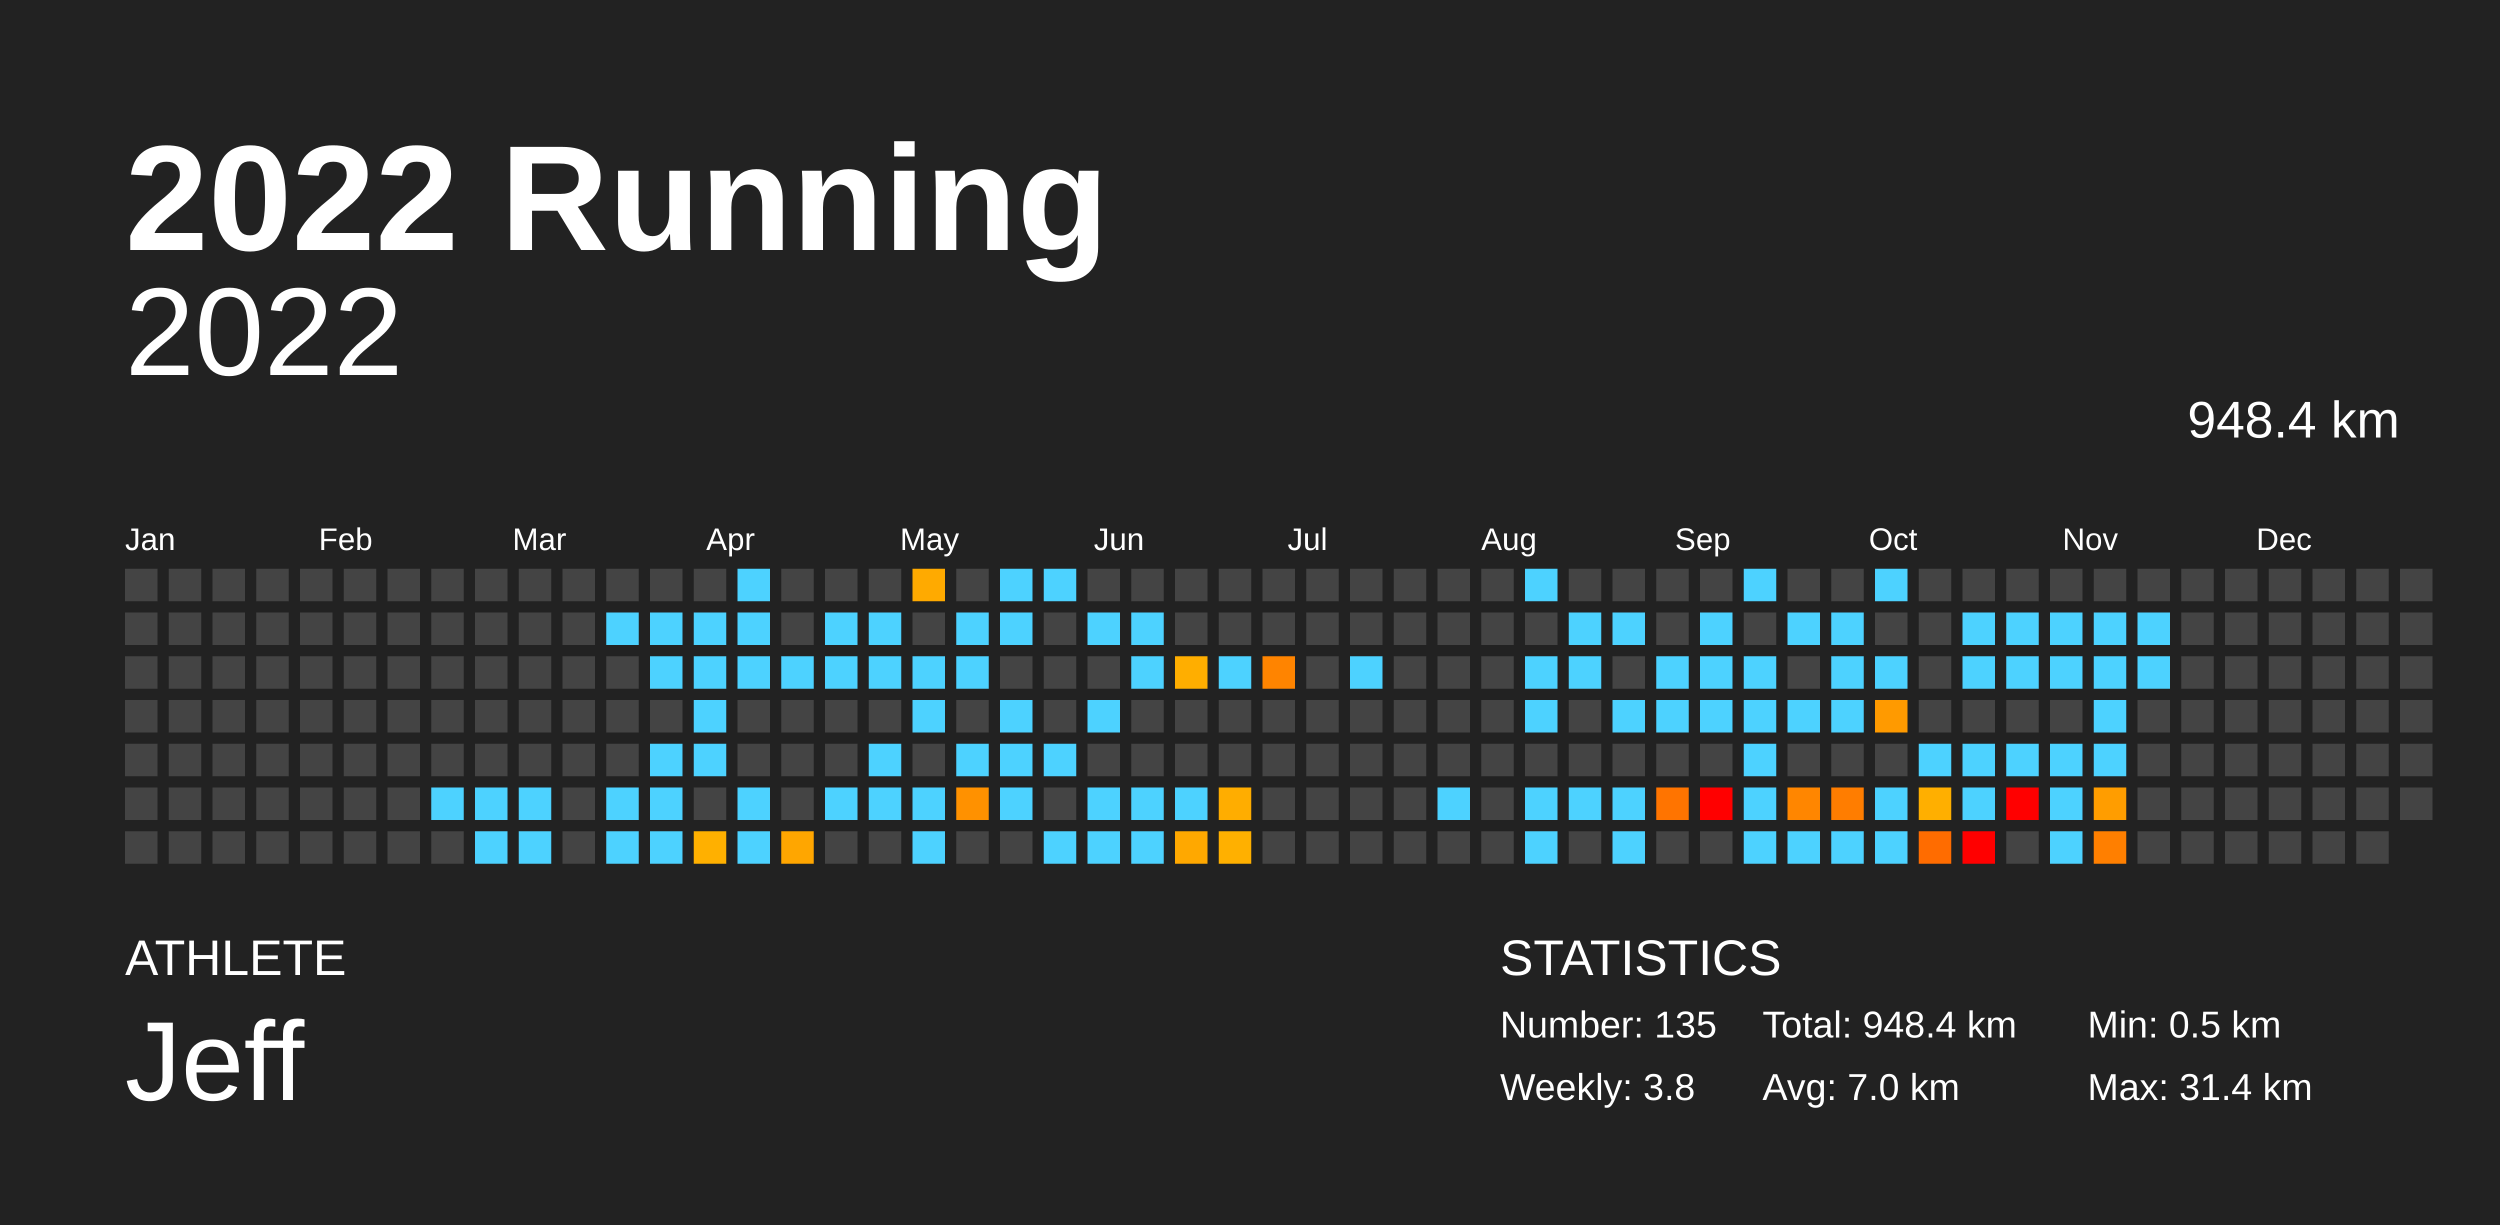
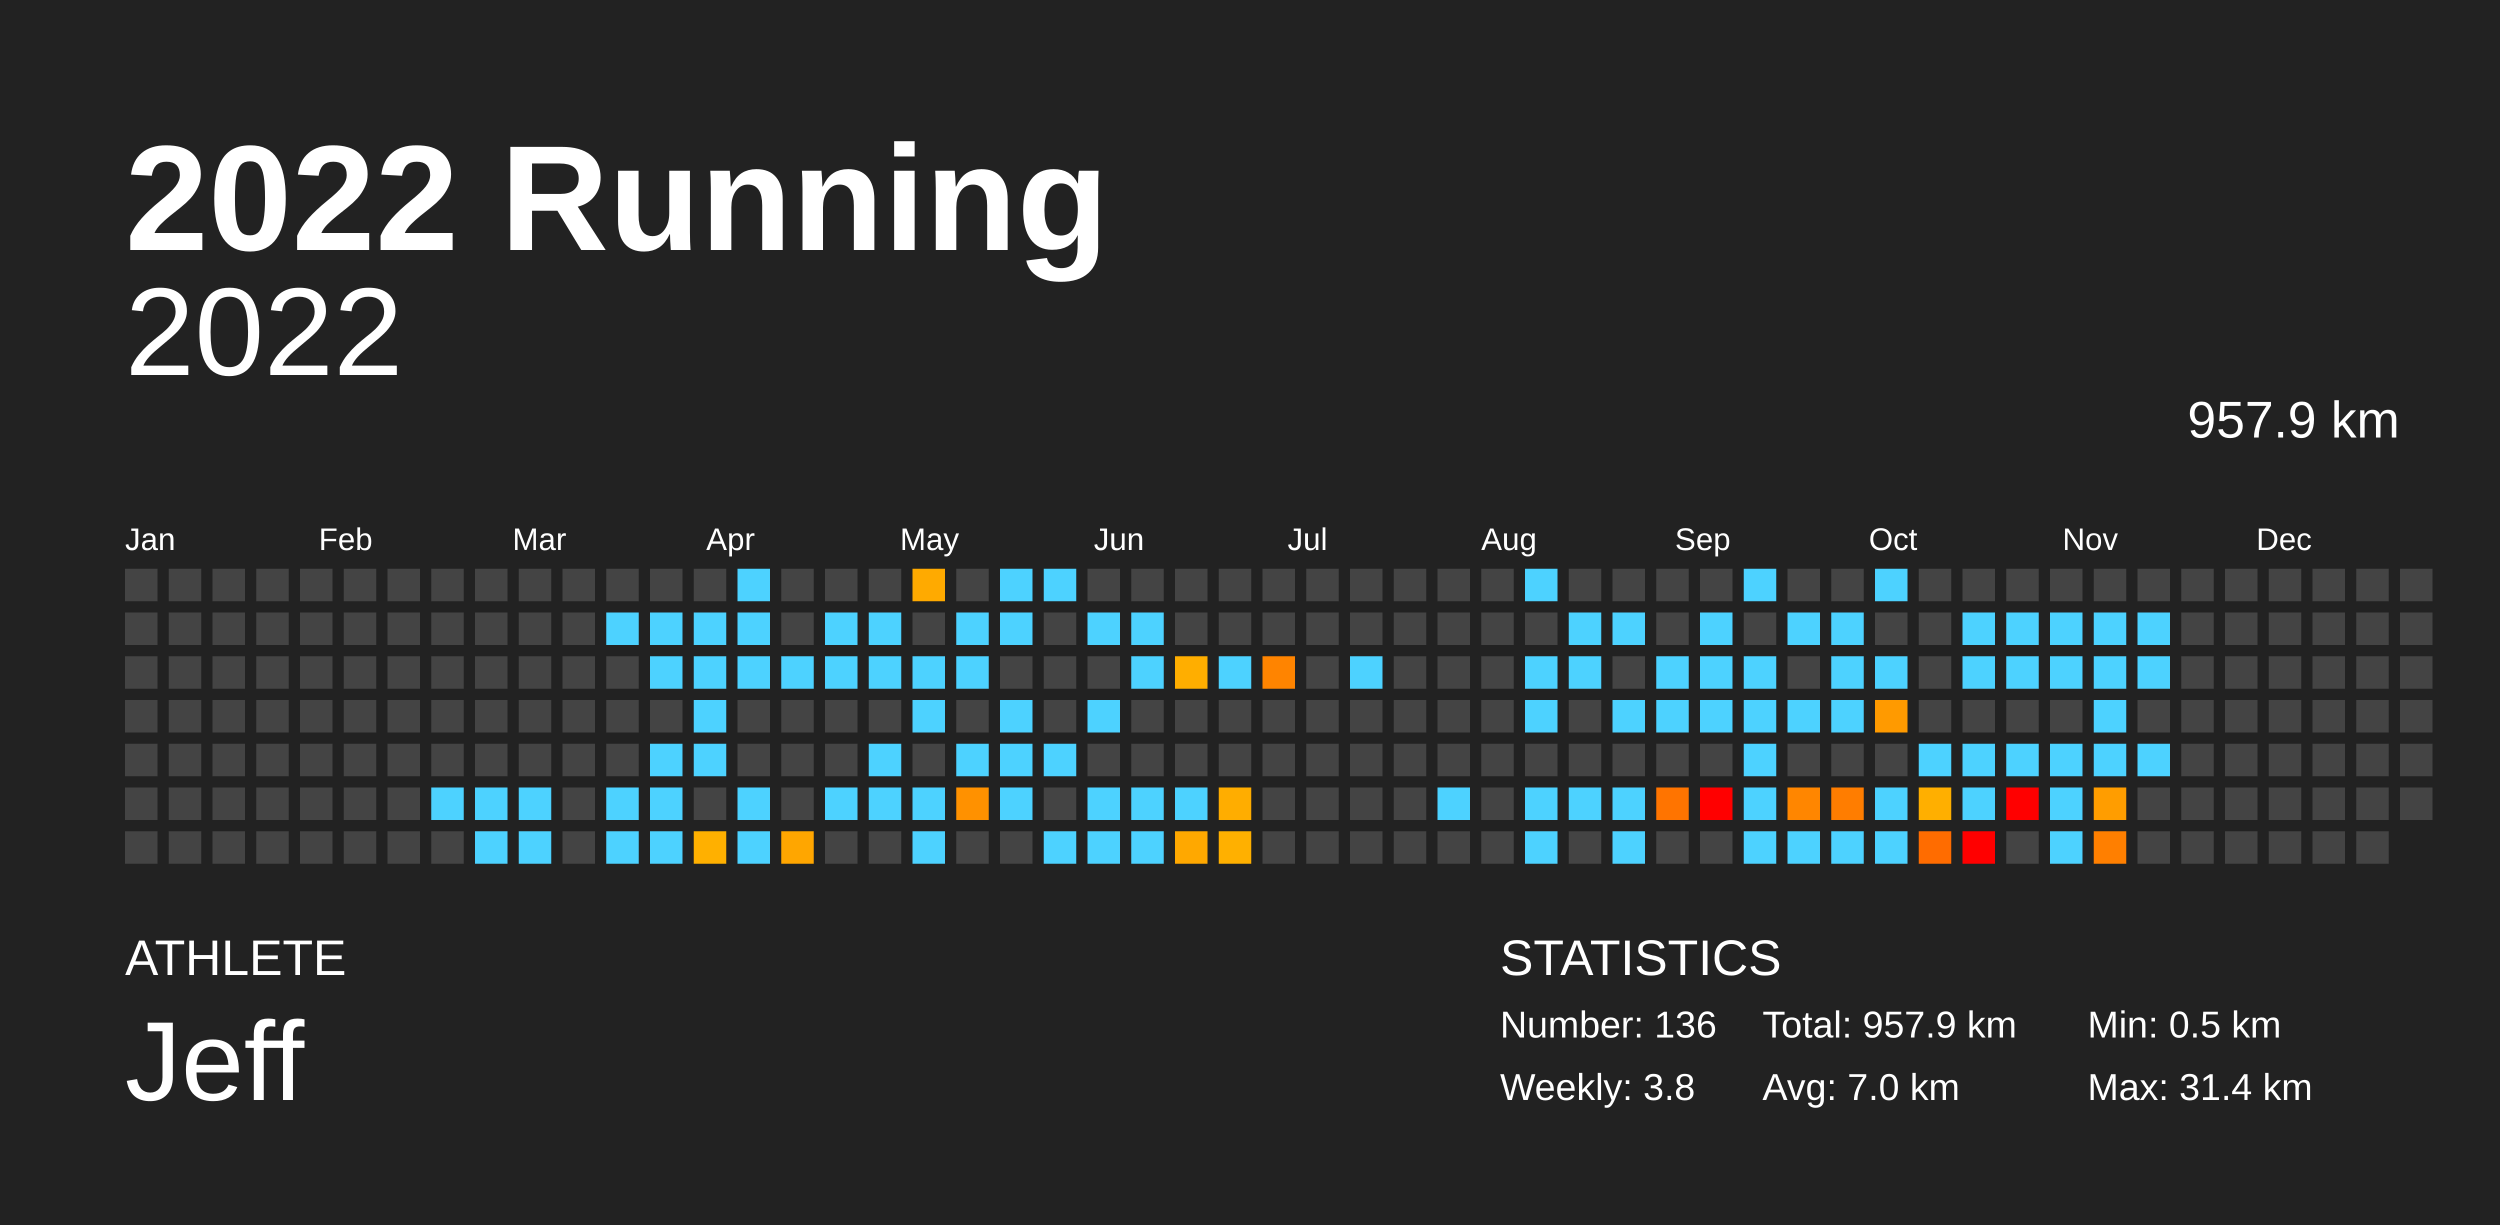
<svg xmlns="http://www.w3.org/2000/svg" baseProfile="full" height="98mm" version="1.1" viewBox="0,0,200,98" width="200mm">
  <defs />
  <rect fill="#222222" height="98" width="200" x="0" y="0" />
  <text fill="#FFFFFF" style="font-size:12px; font-family:Arial; font-weight:bold;" x="10" y="20">2022 Running</text>
  <text fill="#FFFFFF" style="font-size:4px; font-family:Arial" x="10" y="78">ATHLETE</text>
  <text fill="#FFFFFF" style="font-size:9px; font-family:Arial" x="10" y="88">Jeff</text>
  <text fill="#FFFFFF" style="font-size:4px; font-family:Arial" x="120" y="78">STATISTICS</text>
-   <text fill="#FFFFFF" style="font-size:3px; font-family:Arial" x="120" y="83">Number: 135</text>
+   <text fill="#FFFFFF" style="font-size:3px; font-family:Arial" x="120" y="83">Number: 136</text>
  <text fill="#FFFFFF" style="font-size:3px; font-family:Arial" x="120" y="88">Weekly: 3.8</text>
-   <text fill="#FFFFFF" style="font-size:3px; font-family:Arial" x="141" y="83">Total: 948.4 km</text>
+   <text fill="#FFFFFF" style="font-size:3px; font-family:Arial" x="141" y="83">Total: 957.9 km</text>
  <text fill="#FFFFFF" style="font-size:3px; font-family:Arial" x="141" y="88">Avg: 7.0 km</text>
  <text fill="#FFFFFF" style="font-size:3px; font-family:Arial" x="167" y="83">Min: 0.5 km</text>
  <text fill="#FFFFFF" style="font-size:3px; font-family:Arial" x="167" y="88">Max: 31.4 km</text>
  <text alignment-baseline="hanging" fill="#FFFFFF" style="font-size:10.0px; font-family:Arial;" x="10" y="30">2022</text>
-   <text alignment-baseline="hanging" fill="#FFFFFF" style="font-size:4.125px; font-family:Arial;" x="175" y="35">948.4 km</text>
+   <text alignment-baseline="hanging" fill="#FFFFFF" style="font-size:4.125px; font-family:Arial;" x="175" y="35">957.9 km</text>
  <text fill="#FFFFFF" style="font-size:2.5px; font-family:Arial" x="10.0" y="44">Jan</text>
  <text fill="#FFFFFF" style="font-size:2.5px; font-family:Arial" x="25.5" y="44">Feb</text>
  <text fill="#FFFFFF" style="font-size:2.5px; font-family:Arial" x="41.0" y="44">Mar</text>
  <text fill="#FFFFFF" style="font-size:2.5px; font-family:Arial" x="56.5" y="44">Apr</text>
  <text fill="#FFFFFF" style="font-size:2.5px; font-family:Arial" x="72.0" y="44">May</text>
  <text fill="#FFFFFF" style="font-size:2.5px; font-family:Arial" x="87.5" y="44">Jun</text>
  <text fill="#FFFFFF" style="font-size:2.5px; font-family:Arial" x="103.0" y="44">Jul</text>
  <text fill="#FFFFFF" style="font-size:2.5px; font-family:Arial" x="118.5" y="44">Aug</text>
  <text fill="#FFFFFF" style="font-size:2.5px; font-family:Arial" x="134.0" y="44">Sep</text>
  <text fill="#FFFFFF" style="font-size:2.5px; font-family:Arial" x="149.5" y="44">Oct</text>
  <text fill="#FFFFFF" style="font-size:2.5px; font-family:Arial" x="165.0" y="44">Nov</text>
  <text fill="#FFFFFF" style="font-size:2.5px; font-family:Arial" x="180.5" y="44">Dec</text>
  <rect fill="#444444" height="2.6" width="2.6" x="10.0" y="45.5" />
  <rect fill="#444444" height="2.6" width="2.6" x="10.0" y="49.0" />
  <rect fill="#444444" height="2.6" width="2.6" x="10.0" y="52.5" />
  <rect fill="#444444" height="2.6" width="2.6" x="10.0" y="56.0" />
  <rect fill="#444444" height="2.6" width="2.6" x="10.0" y="59.5" />
  <rect fill="#444444" height="2.6" width="2.6" x="10.0" y="63.0" />
  <rect fill="#444444" height="2.6" width="2.6" x="10.0" y="66.5" />
  <rect fill="#444444" height="2.6" width="2.6" x="13.5" y="45.5" />
  <rect fill="#444444" height="2.6" width="2.6" x="13.5" y="49.0" />
  <rect fill="#444444" height="2.6" width="2.6" x="13.5" y="52.5" />
  <rect fill="#444444" height="2.6" width="2.6" x="13.5" y="56.0" />
  <rect fill="#444444" height="2.6" width="2.6" x="13.5" y="59.5" />
  <rect fill="#444444" height="2.6" width="2.6" x="13.5" y="63.0" />
  <rect fill="#444444" height="2.6" width="2.6" x="13.5" y="66.5" />
  <rect fill="#444444" height="2.6" width="2.6" x="17.0" y="45.5" />
  <rect fill="#444444" height="2.6" width="2.6" x="17.0" y="49.0" />
  <rect fill="#444444" height="2.6" width="2.6" x="17.0" y="52.5" />
  <rect fill="#444444" height="2.6" width="2.6" x="17.0" y="56.0" />
  <rect fill="#444444" height="2.6" width="2.6" x="17.0" y="59.5" />
  <rect fill="#444444" height="2.6" width="2.6" x="17.0" y="63.0" />
  <rect fill="#444444" height="2.6" width="2.6" x="17.0" y="66.5" />
  <rect fill="#444444" height="2.6" width="2.6" x="20.5" y="45.5" />
  <rect fill="#444444" height="2.6" width="2.6" x="20.5" y="49.0" />
  <rect fill="#444444" height="2.6" width="2.6" x="20.5" y="52.5" />
  <rect fill="#444444" height="2.6" width="2.6" x="20.5" y="56.0" />
  <rect fill="#444444" height="2.6" width="2.6" x="20.5" y="59.5" />
  <rect fill="#444444" height="2.6" width="2.6" x="20.5" y="63.0" />
  <rect fill="#444444" height="2.6" width="2.6" x="20.5" y="66.5" />
  <rect fill="#444444" height="2.6" width="2.6" x="24.0" y="45.5" />
  <rect fill="#444444" height="2.6" width="2.6" x="24.0" y="49.0" />
  <rect fill="#444444" height="2.6" width="2.6" x="24.0" y="52.5" />
  <rect fill="#444444" height="2.6" width="2.6" x="24.0" y="56.0" />
  <rect fill="#444444" height="2.6" width="2.6" x="24.0" y="59.5" />
  <rect fill="#444444" height="2.6" width="2.6" x="24.0" y="63.0" />
  <rect fill="#444444" height="2.6" width="2.6" x="24.0" y="66.5" />
  <rect fill="#444444" height="2.6" width="2.6" x="27.5" y="45.5" />
  <rect fill="#444444" height="2.6" width="2.6" x="27.5" y="49.0" />
  <rect fill="#444444" height="2.6" width="2.6" x="27.5" y="52.5" />
  <rect fill="#444444" height="2.6" width="2.6" x="27.5" y="56.0" />
  <rect fill="#444444" height="2.6" width="2.6" x="27.5" y="59.5" />
  <rect fill="#444444" height="2.6" width="2.6" x="27.5" y="63.0" />
  <rect fill="#444444" height="2.6" width="2.6" x="27.5" y="66.5" />
  <rect fill="#444444" height="2.6" width="2.6" x="31.0" y="45.5" />
  <rect fill="#444444" height="2.6" width="2.6" x="31.0" y="49.0" />
  <rect fill="#444444" height="2.6" width="2.6" x="31.0" y="52.5" />
  <rect fill="#444444" height="2.6" width="2.6" x="31.0" y="56.0" />
  <rect fill="#444444" height="2.6" width="2.6" x="31.0" y="59.5" />
  <rect fill="#444444" height="2.6" width="2.6" x="31.0" y="63.0" />
  <rect fill="#444444" height="2.6" width="2.6" x="31.0" y="66.5" />
  <rect fill="#444444" height="2.6" width="2.6" x="34.5" y="45.5" />
  <rect fill="#444444" height="2.6" width="2.6" x="34.5" y="49.0" />
  <rect fill="#444444" height="2.6" width="2.6" x="34.5" y="52.5" />
  <rect fill="#444444" height="2.6" width="2.6" x="34.5" y="56.0" />
  <rect fill="#444444" height="2.6" width="2.6" x="34.5" y="59.5" />
  <rect fill="#4dd2ff" height="2.6" width="2.6" x="34.5" y="63.0" />
  <rect fill="#444444" height="2.6" width="2.6" x="34.5" y="66.5" />
  <rect fill="#444444" height="2.6" width="2.6" x="38.0" y="45.5" />
  <rect fill="#444444" height="2.6" width="2.6" x="38.0" y="49.0" />
  <rect fill="#444444" height="2.6" width="2.6" x="38.0" y="52.5" />
  <rect fill="#444444" height="2.6" width="2.6" x="38.0" y="56.0" />
  <rect fill="#444444" height="2.6" width="2.6" x="38.0" y="59.5" />
  <rect fill="#4dd2ff" height="2.6" width="2.6" x="38.0" y="63.0" />
  <rect fill="#4dd2ff" height="2.6" width="2.6" x="38.0" y="66.5" />
  <rect fill="#444444" height="2.6" width="2.6" x="41.5" y="45.5" />
  <rect fill="#444444" height="2.6" width="2.6" x="41.5" y="49.0" />
  <rect fill="#444444" height="2.6" width="2.6" x="41.5" y="52.5" />
  <rect fill="#444444" height="2.6" width="2.6" x="41.5" y="56.0" />
  <rect fill="#444444" height="2.6" width="2.6" x="41.5" y="59.5" />
  <rect fill="#4dd2ff" height="2.6" width="2.6" x="41.5" y="63.0" />
  <rect fill="#4dd2ff" height="2.6" width="2.6" x="41.5" y="66.5" />
  <rect fill="#444444" height="2.6" width="2.6" x="45.0" y="45.5" />
  <rect fill="#444444" height="2.6" width="2.6" x="45.0" y="49.0" />
  <rect fill="#444444" height="2.6" width="2.6" x="45.0" y="52.5" />
  <rect fill="#444444" height="2.6" width="2.6" x="45.0" y="56.0" />
  <rect fill="#444444" height="2.6" width="2.6" x="45.0" y="59.5" />
  <rect fill="#444444" height="2.6" width="2.6" x="45.0" y="63.0" />
  <rect fill="#444444" height="2.6" width="2.6" x="45.0" y="66.5" />
  <rect fill="#444444" height="2.6" width="2.6" x="48.5" y="45.5" />
  <rect fill="#4dd2ff" height="2.6" width="2.6" x="48.5" y="49.0" />
  <rect fill="#444444" height="2.6" width="2.6" x="48.5" y="52.5" />
  <rect fill="#444444" height="2.6" width="2.6" x="48.5" y="56.0" />
  <rect fill="#444444" height="2.6" width="2.6" x="48.5" y="59.5" />
  <rect fill="#4dd2ff" height="2.6" width="2.6" x="48.5" y="63.0" />
  <rect fill="#4dd2ff" height="2.6" width="2.6" x="48.5" y="66.5" />
  <rect fill="#444444" height="2.6" width="2.6" x="52.0" y="45.5" />
  <rect fill="#4dd2ff" height="2.6" width="2.6" x="52.0" y="49.0" />
  <rect fill="#4dd2ff" height="2.6" width="2.6" x="52.0" y="52.5" />
  <rect fill="#444444" height="2.6" width="2.6" x="52.0" y="56.0" />
  <rect fill="#4dd2ff" height="2.6" width="2.6" x="52.0" y="59.5" />
  <rect fill="#4dd2ff" height="2.6" width="2.6" x="52.0" y="63.0" />
  <rect fill="#4dd2ff" height="2.6" width="2.6" x="52.0" y="66.5" />
  <rect fill="#444444" height="2.6" width="2.6" x="55.5" y="45.5" />
  <rect fill="#4dd2ff" height="2.6" width="2.6" x="55.5" y="49.0" />
  <rect fill="#4dd2ff" height="2.6" width="2.6" x="55.5" y="52.5" />
  <rect fill="#4dd2ff" height="2.6" width="2.6" x="55.5" y="56.0" />
  <rect fill="#4dd2ff" height="2.6" width="2.6" x="55.5" y="59.5" />
  <rect fill="#444444" height="2.6" width="2.6" x="55.5" y="63.0" />
  <rect fill="#ffb000" height="2.6" width="2.6" x="55.5" y="66.5" />
  <rect fill="#4dd2ff" height="2.6" width="2.6" x="59.0" y="45.5" />
  <rect fill="#4dd2ff" height="2.6" width="2.6" x="59.0" y="49.0" />
  <rect fill="#4dd2ff" height="2.6" width="2.6" x="59.0" y="52.5" />
  <rect fill="#444444" height="2.6" width="2.6" x="59.0" y="56.0" />
  <rect fill="#444444" height="2.6" width="2.6" x="59.0" y="59.5" />
  <rect fill="#4dd2ff" height="2.6" width="2.6" x="59.0" y="63.0" />
  <rect fill="#4dd2ff" height="2.6" width="2.6" x="59.0" y="66.5" />
  <rect fill="#444444" height="2.6" width="2.6" x="62.5" y="45.5" />
  <rect fill="#444444" height="2.6" width="2.6" x="62.5" y="49.0" />
  <rect fill="#4dd2ff" height="2.6" width="2.6" x="62.5" y="52.5" />
  <rect fill="#444444" height="2.6" width="2.6" x="62.5" y="56.0" />
  <rect fill="#444444" height="2.6" width="2.6" x="62.5" y="59.5" />
  <rect fill="#444444" height="2.6" width="2.6" x="62.5" y="63.0" />
  <rect fill="#ffa600" height="2.6" width="2.6" x="62.5" y="66.5" />
  <rect fill="#444444" height="2.6" width="2.6" x="66.0" y="45.5" />
  <rect fill="#4dd2ff" height="2.6" width="2.6" x="66.0" y="49.0" />
  <rect fill="#4dd2ff" height="2.6" width="2.6" x="66.0" y="52.5" />
  <rect fill="#444444" height="2.6" width="2.6" x="66.0" y="56.0" />
  <rect fill="#444444" height="2.6" width="2.6" x="66.0" y="59.5" />
  <rect fill="#4dd2ff" height="2.6" width="2.6" x="66.0" y="63.0" />
  <rect fill="#444444" height="2.6" width="2.6" x="66.0" y="66.5" />
  <rect fill="#444444" height="2.6" width="2.6" x="69.5" y="45.5" />
  <rect fill="#4dd2ff" height="2.6" width="2.6" x="69.5" y="49.0" />
  <rect fill="#4dd2ff" height="2.6" width="2.6" x="69.5" y="52.5" />
  <rect fill="#444444" height="2.6" width="2.6" x="69.5" y="56.0" />
  <rect fill="#4dd2ff" height="2.6" width="2.6" x="69.5" y="59.5" />
  <rect fill="#4dd2ff" height="2.6" width="2.6" x="69.5" y="63.0" />
  <rect fill="#444444" height="2.6" width="2.6" x="69.5" y="66.5" />
  <rect fill="#ffaa00" height="2.6" width="2.6" x="73.0" y="45.5" />
  <rect fill="#444444" height="2.6" width="2.6" x="73.0" y="49.0" />
  <rect fill="#4dd2ff" height="2.6" width="2.6" x="73.0" y="52.5" />
  <rect fill="#4dd2ff" height="2.6" width="2.6" x="73.0" y="56.0" />
  <rect fill="#444444" height="2.6" width="2.6" x="73.0" y="59.5" />
  <rect fill="#4dd2ff" height="2.6" width="2.6" x="73.0" y="63.0" />
  <rect fill="#4dd2ff" height="2.6" width="2.6" x="73.0" y="66.5" />
  <rect fill="#444444" height="2.6" width="2.6" x="76.5" y="45.5" />
  <rect fill="#4dd2ff" height="2.6" width="2.6" x="76.5" y="49.0" />
  <rect fill="#4dd2ff" height="2.6" width="2.6" x="76.5" y="52.5" />
  <rect fill="#444444" height="2.6" width="2.6" x="76.5" y="56.0" />
  <rect fill="#4dd2ff" height="2.6" width="2.6" x="76.5" y="59.5" />
  <rect fill="#ff9100" height="2.6" width="2.6" x="76.5" y="63.0" />
  <rect fill="#444444" height="2.6" width="2.6" x="76.5" y="66.5" />
  <rect fill="#4dd2ff" height="2.6" width="2.6" x="80.0" y="45.5" />
  <rect fill="#4dd2ff" height="2.6" width="2.6" x="80.0" y="49.0" />
  <rect fill="#444444" height="2.6" width="2.6" x="80.0" y="52.5" />
  <rect fill="#4dd2ff" height="2.6" width="2.6" x="80.0" y="56.0" />
  <rect fill="#4dd2ff" height="2.6" width="2.6" x="80.0" y="59.5" />
  <rect fill="#4dd2ff" height="2.6" width="2.6" x="80.0" y="63.0" />
  <rect fill="#444444" height="2.6" width="2.6" x="80.0" y="66.5" />
  <rect fill="#4dd2ff" height="2.6" width="2.6" x="83.5" y="45.5" />
  <rect fill="#444444" height="2.6" width="2.6" x="83.5" y="49.0" />
  <rect fill="#444444" height="2.6" width="2.6" x="83.5" y="52.5" />
  <rect fill="#444444" height="2.6" width="2.6" x="83.5" y="56.0" />
  <rect fill="#4dd2ff" height="2.6" width="2.6" x="83.5" y="59.5" />
  <rect fill="#444444" height="2.6" width="2.6" x="83.5" y="63.0" />
  <rect fill="#4dd2ff" height="2.6" width="2.6" x="83.5" y="66.5" />
  <rect fill="#444444" height="2.6" width="2.6" x="87.0" y="45.5" />
  <rect fill="#4dd2ff" height="2.6" width="2.6" x="87.0" y="49.0" />
  <rect fill="#444444" height="2.6" width="2.6" x="87.0" y="52.5" />
  <rect fill="#4dd2ff" height="2.6" width="2.6" x="87.0" y="56.0" />
  <rect fill="#444444" height="2.6" width="2.6" x="87.0" y="59.5" />
  <rect fill="#4dd2ff" height="2.6" width="2.6" x="87.0" y="63.0" />
  <rect fill="#4dd2ff" height="2.6" width="2.6" x="87.0" y="66.5" />
  <rect fill="#444444" height="2.6" width="2.6" x="90.5" y="45.5" />
  <rect fill="#4dd2ff" height="2.6" width="2.6" x="90.5" y="49.0" />
  <rect fill="#4dd2ff" height="2.6" width="2.6" x="90.5" y="52.5" />
  <rect fill="#444444" height="2.6" width="2.6" x="90.5" y="56.0" />
  <rect fill="#444444" height="2.6" width="2.6" x="90.5" y="59.5" />
  <rect fill="#4dd2ff" height="2.6" width="2.6" x="90.5" y="63.0" />
  <rect fill="#4dd2ff" height="2.6" width="2.6" x="90.5" y="66.5" />
  <rect fill="#444444" height="2.6" width="2.6" x="94.0" y="45.5" />
  <rect fill="#444444" height="2.6" width="2.6" x="94.0" y="49.0" />
  <rect fill="#ffae00" height="2.6" width="2.6" x="94.0" y="52.5" />
  <rect fill="#444444" height="2.6" width="2.6" x="94.0" y="56.0" />
  <rect fill="#444444" height="2.6" width="2.6" x="94.0" y="59.5" />
  <rect fill="#4dd2ff" height="2.6" width="2.6" x="94.0" y="63.0" />
  <rect fill="#ffa800" height="2.6" width="2.6" x="94.0" y="66.5" />
  <rect fill="#444444" height="2.6" width="2.6" x="97.5" y="45.5" />
  <rect fill="#444444" height="2.6" width="2.6" x="97.5" y="49.0" />
  <rect fill="#4dd2ff" height="2.6" width="2.6" x="97.5" y="52.5" />
  <rect fill="#444444" height="2.6" width="2.6" x="97.5" y="56.0" />
  <rect fill="#444444" height="2.6" width="2.6" x="97.5" y="59.5" />
  <rect fill="#ffad00" height="2.6" width="2.6" x="97.5" y="63.0" />
  <rect fill="#ffb000" height="2.6" width="2.6" x="97.5" y="66.5" />
  <rect fill="#444444" height="2.6" width="2.6" x="101.0" y="45.5" />
  <rect fill="#444444" height="2.6" width="2.6" x="101.0" y="49.0" />
  <rect fill="#ff8400" height="2.6" width="2.6" x="101.0" y="52.5" />
  <rect fill="#444444" height="2.6" width="2.6" x="101.0" y="56.0" />
  <rect fill="#444444" height="2.6" width="2.6" x="101.0" y="59.5" />
  <rect fill="#444444" height="2.6" width="2.6" x="101.0" y="63.0" />
  <rect fill="#444444" height="2.6" width="2.6" x="101.0" y="66.5" />
  <rect fill="#444444" height="2.6" width="2.6" x="104.5" y="45.5" />
  <rect fill="#444444" height="2.6" width="2.6" x="104.5" y="49.0" />
  <rect fill="#444444" height="2.6" width="2.6" x="104.5" y="52.5" />
  <rect fill="#444444" height="2.6" width="2.6" x="104.5" y="56.0" />
  <rect fill="#444444" height="2.6" width="2.6" x="104.5" y="59.5" />
  <rect fill="#444444" height="2.6" width="2.6" x="104.5" y="63.0" />
  <rect fill="#444444" height="2.6" width="2.6" x="104.5" y="66.5" />
  <rect fill="#444444" height="2.6" width="2.6" x="108.0" y="45.5" />
  <rect fill="#444444" height="2.6" width="2.6" x="108.0" y="49.0" />
  <rect fill="#4dd2ff" height="2.6" width="2.6" x="108.0" y="52.5" />
  <rect fill="#444444" height="2.6" width="2.6" x="108.0" y="56.0" />
  <rect fill="#444444" height="2.6" width="2.6" x="108.0" y="59.5" />
  <rect fill="#444444" height="2.6" width="2.6" x="108.0" y="63.0" />
  <rect fill="#444444" height="2.6" width="2.6" x="108.0" y="66.5" />
  <rect fill="#444444" height="2.6" width="2.6" x="111.5" y="45.5" />
  <rect fill="#444444" height="2.6" width="2.6" x="111.5" y="49.0" />
  <rect fill="#444444" height="2.6" width="2.6" x="111.5" y="52.5" />
  <rect fill="#444444" height="2.6" width="2.6" x="111.5" y="56.0" />
  <rect fill="#444444" height="2.6" width="2.6" x="111.5" y="59.5" />
  <rect fill="#444444" height="2.6" width="2.6" x="111.5" y="63.0" />
  <rect fill="#444444" height="2.6" width="2.6" x="111.5" y="66.5" />
  <rect fill="#444444" height="2.6" width="2.6" x="115.0" y="45.5" />
  <rect fill="#444444" height="2.6" width="2.6" x="115.0" y="49.0" />
  <rect fill="#444444" height="2.6" width="2.6" x="115.0" y="52.5" />
  <rect fill="#444444" height="2.6" width="2.6" x="115.0" y="56.0" />
  <rect fill="#444444" height="2.6" width="2.6" x="115.0" y="59.5" />
  <rect fill="#4dd2ff" height="2.6" width="2.6" x="115.0" y="63.0" />
  <rect fill="#444444" height="2.6" width="2.6" x="115.0" y="66.5" />
  <rect fill="#444444" height="2.6" width="2.6" x="118.5" y="45.5" />
  <rect fill="#444444" height="2.6" width="2.6" x="118.5" y="49.0" />
  <rect fill="#444444" height="2.6" width="2.6" x="118.5" y="52.5" />
  <rect fill="#444444" height="2.6" width="2.6" x="118.5" y="56.0" />
  <rect fill="#444444" height="2.6" width="2.6" x="118.5" y="59.5" />
  <rect fill="#444444" height="2.6" width="2.6" x="118.5" y="63.0" />
  <rect fill="#444444" height="2.6" width="2.6" x="118.5" y="66.5" />
  <rect fill="#4dd2ff" height="2.6" width="2.6" x="122.0" y="45.5" />
  <rect fill="#444444" height="2.6" width="2.6" x="122.0" y="49.0" />
  <rect fill="#4dd2ff" height="2.6" width="2.6" x="122.0" y="52.5" />
  <rect fill="#4dd2ff" height="2.6" width="2.6" x="122.0" y="56.0" />
  <rect fill="#444444" height="2.6" width="2.6" x="122.0" y="59.5" />
  <rect fill="#4dd2ff" height="2.6" width="2.6" x="122.0" y="63.0" />
  <rect fill="#4dd2ff" height="2.6" width="2.6" x="122.0" y="66.5" />
  <rect fill="#444444" height="2.6" width="2.6" x="125.5" y="45.5" />
  <rect fill="#4dd2ff" height="2.6" width="2.6" x="125.5" y="49.0" />
  <rect fill="#4dd2ff" height="2.6" width="2.6" x="125.5" y="52.5" />
  <rect fill="#444444" height="2.6" width="2.6" x="125.5" y="56.0" />
  <rect fill="#444444" height="2.6" width="2.6" x="125.5" y="59.5" />
  <rect fill="#4dd2ff" height="2.6" width="2.6" x="125.5" y="63.0" />
  <rect fill="#444444" height="2.6" width="2.6" x="125.5" y="66.5" />
  <rect fill="#444444" height="2.6" width="2.6" x="129.0" y="45.5" />
  <rect fill="#4dd2ff" height="2.6" width="2.6" x="129.0" y="49.0" />
  <rect fill="#444444" height="2.6" width="2.6" x="129.0" y="52.5" />
  <rect fill="#4dd2ff" height="2.6" width="2.6" x="129.0" y="56.0" />
  <rect fill="#444444" height="2.6" width="2.6" x="129.0" y="59.5" />
  <rect fill="#4dd2ff" height="2.6" width="2.6" x="129.0" y="63.0" />
  <rect fill="#4dd2ff" height="2.6" width="2.6" x="129.0" y="66.5" />
  <rect fill="#444444" height="2.6" width="2.6" x="132.5" y="45.5" />
  <rect fill="#444444" height="2.6" width="2.6" x="132.5" y="49.0" />
  <rect fill="#4dd2ff" height="2.6" width="2.6" x="132.5" y="52.5" />
  <rect fill="#4dd2ff" height="2.6" width="2.6" x="132.5" y="56.0" />
  <rect fill="#444444" height="2.6" width="2.6" x="132.5" y="59.5" />
  <rect fill="#ff7400" height="2.6" width="2.6" x="132.5" y="63.0" />
  <rect fill="#444444" height="2.6" width="2.6" x="132.5" y="66.5" />
  <rect fill="#444444" height="2.6" width="2.6" x="136.0" y="45.5" />
  <rect fill="#4dd2ff" height="2.6" width="2.6" x="136.0" y="49.0" />
  <rect fill="#4dd2ff" height="2.6" width="2.6" x="136.0" y="52.5" />
  <rect fill="#4dd2ff" height="2.6" width="2.6" x="136.0" y="56.0" />
  <rect fill="#444444" height="2.6" width="2.6" x="136.0" y="59.5" />
  <rect fill="red" height="2.6" width="2.6" x="136.0" y="63.0" />
  <rect fill="#444444" height="2.6" width="2.6" x="136.0" y="66.5" />
  <rect fill="#4dd2ff" height="2.6" width="2.6" x="139.5" y="45.5" />
  <rect fill="#444444" height="2.6" width="2.6" x="139.5" y="49.0" />
  <rect fill="#4dd2ff" height="2.6" width="2.6" x="139.5" y="52.5" />
  <rect fill="#4dd2ff" height="2.6" width="2.6" x="139.5" y="56.0" />
  <rect fill="#4dd2ff" height="2.6" width="2.6" x="139.5" y="59.5" />
  <rect fill="#4dd2ff" height="2.6" width="2.6" x="139.5" y="63.0" />
  <rect fill="#4dd2ff" height="2.6" width="2.6" x="139.5" y="66.5" />
  <rect fill="#444444" height="2.6" width="2.6" x="143.0" y="45.5" />
  <rect fill="#4dd2ff" height="2.6" width="2.6" x="143.0" y="49.0" />
  <rect fill="#444444" height="2.6" width="2.6" x="143.0" y="52.5" />
  <rect fill="#4dd2ff" height="2.6" width="2.6" x="143.0" y="56.0" />
  <rect fill="#444444" height="2.6" width="2.6" x="143.0" y="59.5" />
  <rect fill="#ff8600" height="2.6" width="2.6" x="143.0" y="63.0" />
  <rect fill="#4dd2ff" height="2.6" width="2.6" x="143.0" y="66.5" />
  <rect fill="#444444" height="2.6" width="2.6" x="146.5" y="45.5" />
  <rect fill="#4dd2ff" height="2.6" width="2.6" x="146.5" y="49.0" />
  <rect fill="#4dd2ff" height="2.6" width="2.6" x="146.5" y="52.5" />
  <rect fill="#4dd2ff" height="2.6" width="2.6" x="146.5" y="56.0" />
  <rect fill="#444444" height="2.6" width="2.6" x="146.5" y="59.5" />
  <rect fill="#ff7d00" height="2.6" width="2.6" x="146.5" y="63.0" />
  <rect fill="#4dd2ff" height="2.6" width="2.6" x="146.5" y="66.5" />
  <rect fill="#4dd2ff" height="2.6" width="2.6" x="150.0" y="45.5" />
  <rect fill="#444444" height="2.6" width="2.6" x="150.0" y="49.0" />
  <rect fill="#4dd2ff" height="2.6" width="2.6" x="150.0" y="52.5" />
  <rect fill="#ff9a00" height="2.6" width="2.6" x="150.0" y="56.0" />
  <rect fill="#444444" height="2.6" width="2.6" x="150.0" y="59.5" />
  <rect fill="#4dd2ff" height="2.6" width="2.6" x="150.0" y="63.0" />
  <rect fill="#4dd2ff" height="2.6" width="2.6" x="150.0" y="66.5" />
  <rect fill="#444444" height="2.6" width="2.6" x="153.5" y="45.5" />
  <rect fill="#444444" height="2.6" width="2.6" x="153.5" y="49.0" />
  <rect fill="#444444" height="2.6" width="2.6" x="153.5" y="52.5" />
  <rect fill="#444444" height="2.6" width="2.6" x="153.5" y="56.0" />
  <rect fill="#4dd2ff" height="2.6" width="2.6" x="153.5" y="59.5" />
  <rect fill="#ffaf00" height="2.6" width="2.6" x="153.5" y="63.0" />
  <rect fill="#ff6c00" height="2.6" width="2.6" x="153.5" y="66.5" />
  <rect fill="#444444" height="2.6" width="2.6" x="157.0" y="45.5" />
  <rect fill="#4dd2ff" height="2.6" width="2.6" x="157.0" y="49.0" />
  <rect fill="#4dd2ff" height="2.6" width="2.6" x="157.0" y="52.5" />
  <rect fill="#444444" height="2.6" width="2.6" x="157.0" y="56.0" />
  <rect fill="#4dd2ff" height="2.6" width="2.6" x="157.0" y="59.5" />
  <rect fill="#4dd2ff" height="2.6" width="2.6" x="157.0" y="63.0" />
  <rect fill="red" height="2.6" width="2.6" x="157.0" y="66.5" />
  <rect fill="#444444" height="2.6" width="2.6" x="160.5" y="45.5" />
  <rect fill="#4dd2ff" height="2.6" width="2.6" x="160.5" y="49.0" />
  <rect fill="#4dd2ff" height="2.6" width="2.6" x="160.5" y="52.5" />
  <rect fill="#444444" height="2.6" width="2.6" x="160.5" y="56.0" />
  <rect fill="#4dd2ff" height="2.6" width="2.6" x="160.5" y="59.5" />
  <rect fill="red" height="2.6" width="2.6" x="160.5" y="63.0" />
  <rect fill="#444444" height="2.6" width="2.6" x="160.5" y="66.5" />
  <rect fill="#444444" height="2.6" width="2.6" x="164.0" y="45.5" />
  <rect fill="#4dd2ff" height="2.6" width="2.6" x="164.0" y="49.0" />
  <rect fill="#4dd2ff" height="2.6" width="2.6" x="164.0" y="52.5" />
  <rect fill="#444444" height="2.6" width="2.6" x="164.0" y="56.0" />
  <rect fill="#4dd2ff" height="2.6" width="2.6" x="164.0" y="59.5" />
  <rect fill="#4dd2ff" height="2.6" width="2.6" x="164.0" y="63.0" />
  <rect fill="#4dd2ff" height="2.6" width="2.6" x="164.0" y="66.5" />
  <rect fill="#444444" height="2.6" width="2.6" x="167.5" y="45.5" />
  <rect fill="#4dd2ff" height="2.6" width="2.6" x="167.5" y="49.0" />
  <rect fill="#4dd2ff" height="2.6" width="2.6" x="167.5" y="52.5" />
  <rect fill="#4dd2ff" height="2.6" width="2.6" x="167.5" y="56.0" />
  <rect fill="#4dd2ff" height="2.6" width="2.6" x="167.5" y="59.5" />
  <rect fill="#ff9d00" height="2.6" width="2.6" x="167.5" y="63.0" />
  <rect fill="#ff7f00" height="2.6" width="2.6" x="167.5" y="66.5" />
  <rect fill="#444444" height="2.6" width="2.6" x="171.0" y="45.5" />
  <rect fill="#4dd2ff" height="2.6" width="2.6" x="171.0" y="49.0" />
  <rect fill="#4dd2ff" height="2.6" width="2.6" x="171.0" y="52.5" />
  <rect fill="#444444" height="2.6" width="2.6" x="171.0" y="56.0" />
-   <rect fill="#444444" height="2.6" width="2.6" x="171.0" y="59.5" />
+   <rect fill="#4dd2ff" height="2.6" width="2.6" x="171.0" y="59.5" />
  <rect fill="#444444" height="2.6" width="2.6" x="171.0" y="63.0" />
  <rect fill="#444444" height="2.6" width="2.6" x="171.0" y="66.5" />
  <rect fill="#444444" height="2.6" width="2.6" x="174.5" y="45.5" />
  <rect fill="#444444" height="2.6" width="2.6" x="174.5" y="49.0" />
  <rect fill="#444444" height="2.6" width="2.6" x="174.5" y="52.5" />
  <rect fill="#444444" height="2.6" width="2.6" x="174.5" y="56.0" />
  <rect fill="#444444" height="2.6" width="2.6" x="174.5" y="59.5" />
  <rect fill="#444444" height="2.6" width="2.6" x="174.5" y="63.0" />
  <rect fill="#444444" height="2.6" width="2.6" x="174.5" y="66.5" />
  <rect fill="#444444" height="2.6" width="2.6" x="178.0" y="45.5" />
  <rect fill="#444444" height="2.6" width="2.6" x="178.0" y="49.0" />
  <rect fill="#444444" height="2.6" width="2.6" x="178.0" y="52.5" />
  <rect fill="#444444" height="2.6" width="2.6" x="178.0" y="56.0" />
  <rect fill="#444444" height="2.6" width="2.6" x="178.0" y="59.5" />
  <rect fill="#444444" height="2.6" width="2.6" x="178.0" y="63.0" />
  <rect fill="#444444" height="2.6" width="2.6" x="178.0" y="66.5" />
  <rect fill="#444444" height="2.6" width="2.6" x="181.5" y="45.5" />
  <rect fill="#444444" height="2.6" width="2.6" x="181.5" y="49.0" />
  <rect fill="#444444" height="2.6" width="2.6" x="181.5" y="52.5" />
  <rect fill="#444444" height="2.6" width="2.6" x="181.5" y="56.0" />
  <rect fill="#444444" height="2.6" width="2.6" x="181.5" y="59.5" />
  <rect fill="#444444" height="2.6" width="2.6" x="181.5" y="63.0" />
  <rect fill="#444444" height="2.6" width="2.6" x="181.5" y="66.5" />
  <rect fill="#444444" height="2.6" width="2.6" x="185.0" y="45.5" />
  <rect fill="#444444" height="2.6" width="2.6" x="185.0" y="49.0" />
  <rect fill="#444444" height="2.6" width="2.6" x="185.0" y="52.5" />
  <rect fill="#444444" height="2.6" width="2.6" x="185.0" y="56.0" />
  <rect fill="#444444" height="2.6" width="2.6" x="185.0" y="59.5" />
  <rect fill="#444444" height="2.6" width="2.6" x="185.0" y="63.0" />
  <rect fill="#444444" height="2.6" width="2.6" x="185.0" y="66.5" />
  <rect fill="#444444" height="2.6" width="2.6" x="188.5" y="45.5" />
  <rect fill="#444444" height="2.6" width="2.6" x="188.5" y="49.0" />
  <rect fill="#444444" height="2.6" width="2.6" x="188.5" y="52.5" />
  <rect fill="#444444" height="2.6" width="2.6" x="188.5" y="56.0" />
  <rect fill="#444444" height="2.6" width="2.6" x="188.5" y="59.5" />
  <rect fill="#444444" height="2.6" width="2.6" x="188.5" y="63.0" />
  <rect fill="#444444" height="2.6" width="2.6" x="188.5" y="66.5" />
  <rect fill="#444444" height="2.6" width="2.6" x="192.0" y="45.5" />
  <rect fill="#444444" height="2.6" width="2.6" x="192.0" y="49.0" />
  <rect fill="#444444" height="2.6" width="2.6" x="192.0" y="52.5" />
  <rect fill="#444444" height="2.6" width="2.6" x="192.0" y="56.0" />
  <rect fill="#444444" height="2.6" width="2.6" x="192.0" y="59.5" />
  <rect fill="#444444" height="2.6" width="2.6" x="192.0" y="63.0" />
</svg>
